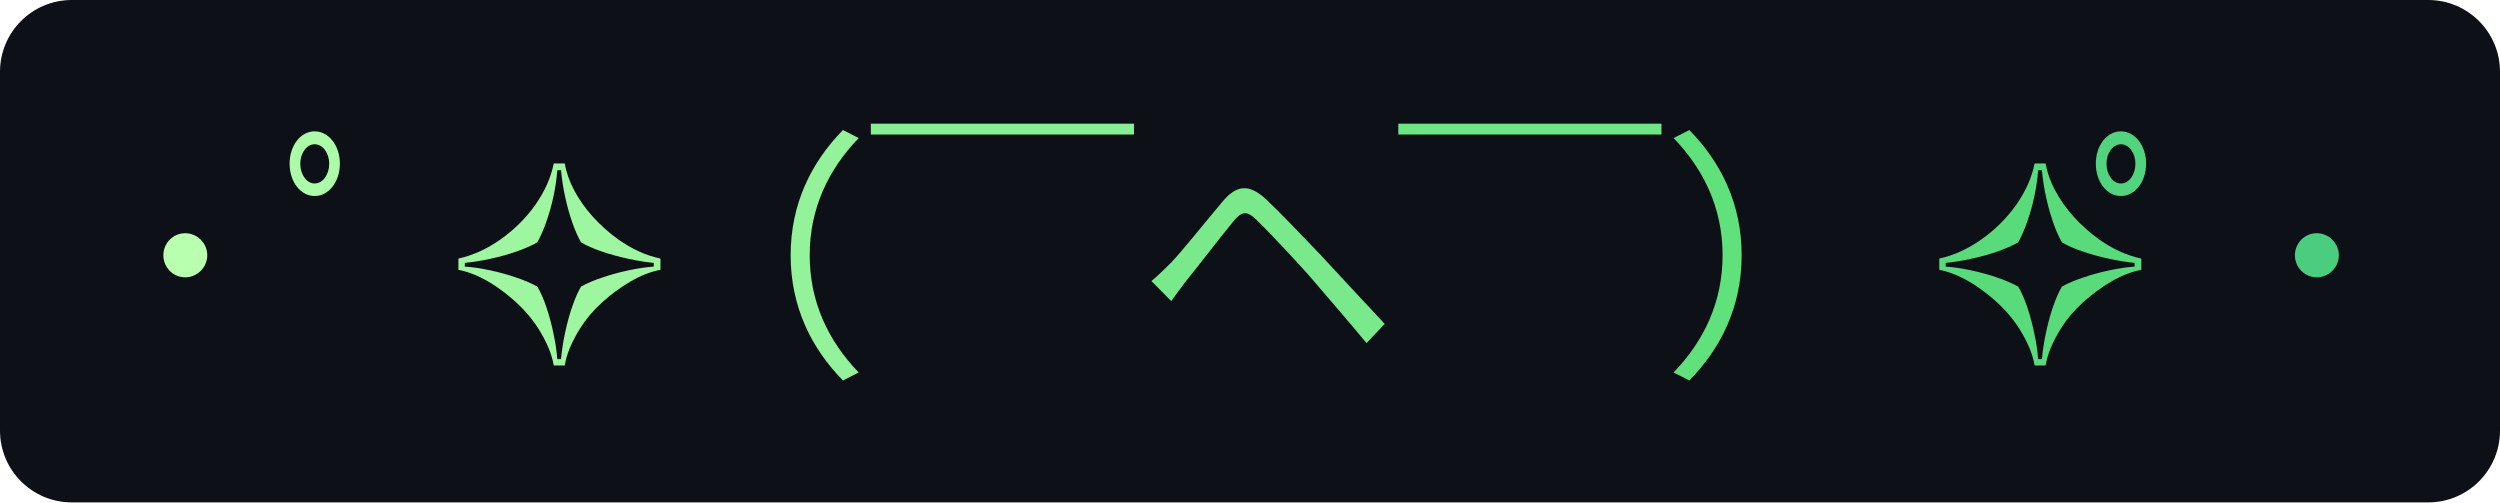
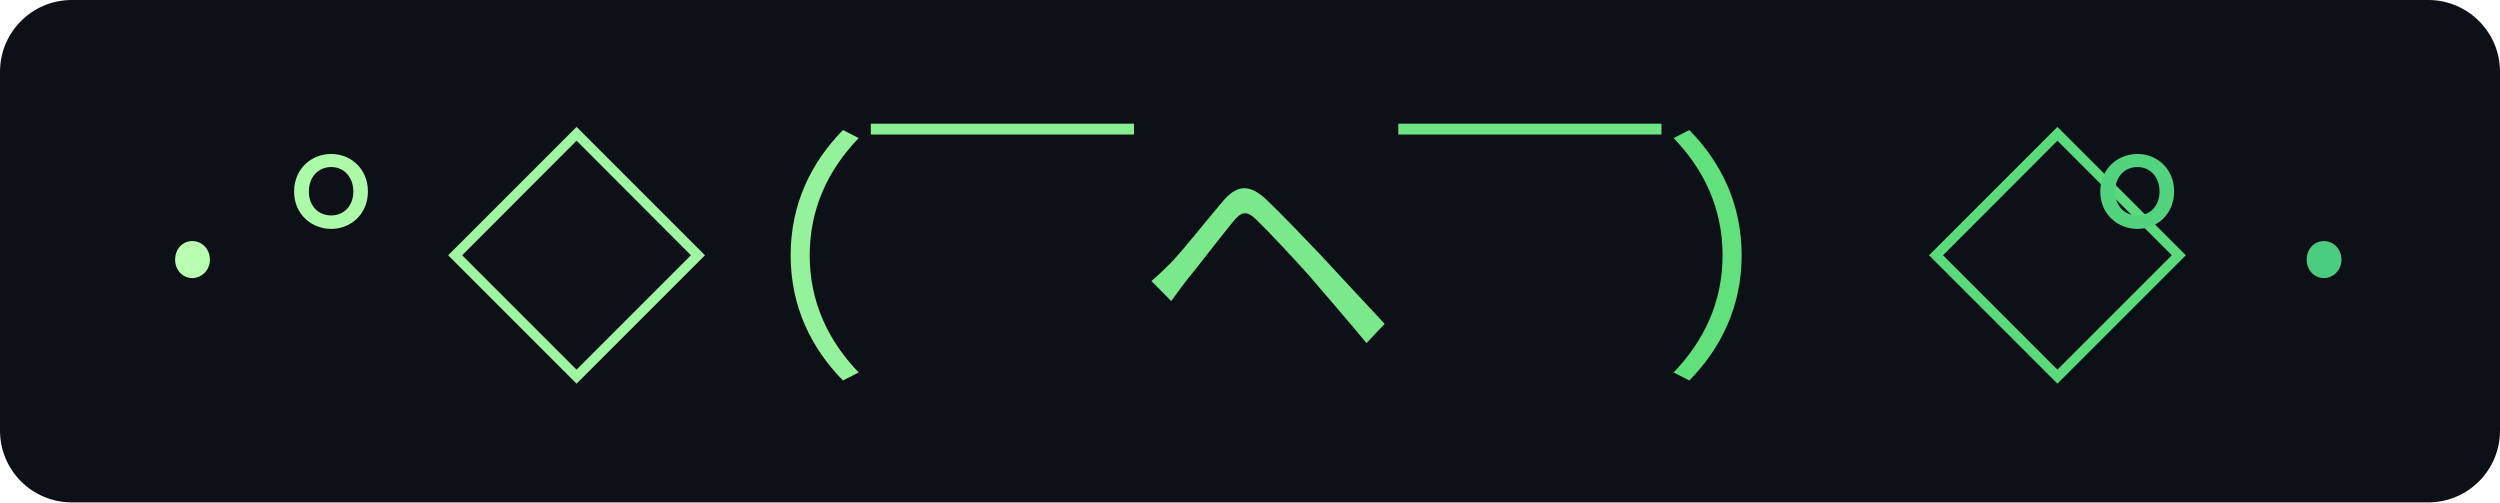
<svg xmlns="http://www.w3.org/2000/svg" width="209" height="42" viewBox="0 0 209 42" role="img">
  <rect width="100%" height="100%" rx="6" fill="#0d1117" />
  <g font-family="'Segoe UI Symbol','Malgun Gothic','Noto Sans CJK KR','Apple SD Gothic Neo','Noto Sans Symbols 2','DejaVu Sans',monospace" font-size="22" dominant-baseline="middle">
-     <text x="10.0" y="22.0" fill="#b8ffb0">･</text>
-     <text x="23.6" y="22.0" fill="#acfba9">ﾟ</text>
-     <text x="37.2" y="22.0" fill="#9ff6a1">✧</text>
+     <text x="10.0" y="22.0" fill="#b8ffb0">·</text>
+     <text x="23.6" y="22.0" fill="#acfba9">°</text>
+     <text x="37.2" y="22.0" fill="#9ff6a1">◇</text>
    <text x="50.8" y="22.0" fill="#93f29a">（</text>
    <text x="72.8" y="22.0" fill="#87ee92">￣</text>
    <text x="94.9" y="22.0" fill="#7ae98b">ヘ</text>
    <text x="116.9" y="22.0" fill="#6ee583">￣</text>
    <text x="138.9" y="22.0" fill="#61e17c">）</text>
-     <text x="161.0" y="22.0" fill="#59db7c">✧</text>
-     <text x="174.6" y="22.0" fill="#52d47e">ﾟ</text>
-     <text x="188.2" y="22.0" fill="#4bcd80">･</text>
+     <text x="161.0" y="22.0" fill="#59db7c">◇</text>
+     <text x="174.6" y="22.0" fill="#52d47e">°</text>
+     <text x="188.2" y="22.0" fill="#4bcd80">·</text>
  </g>
</svg>
